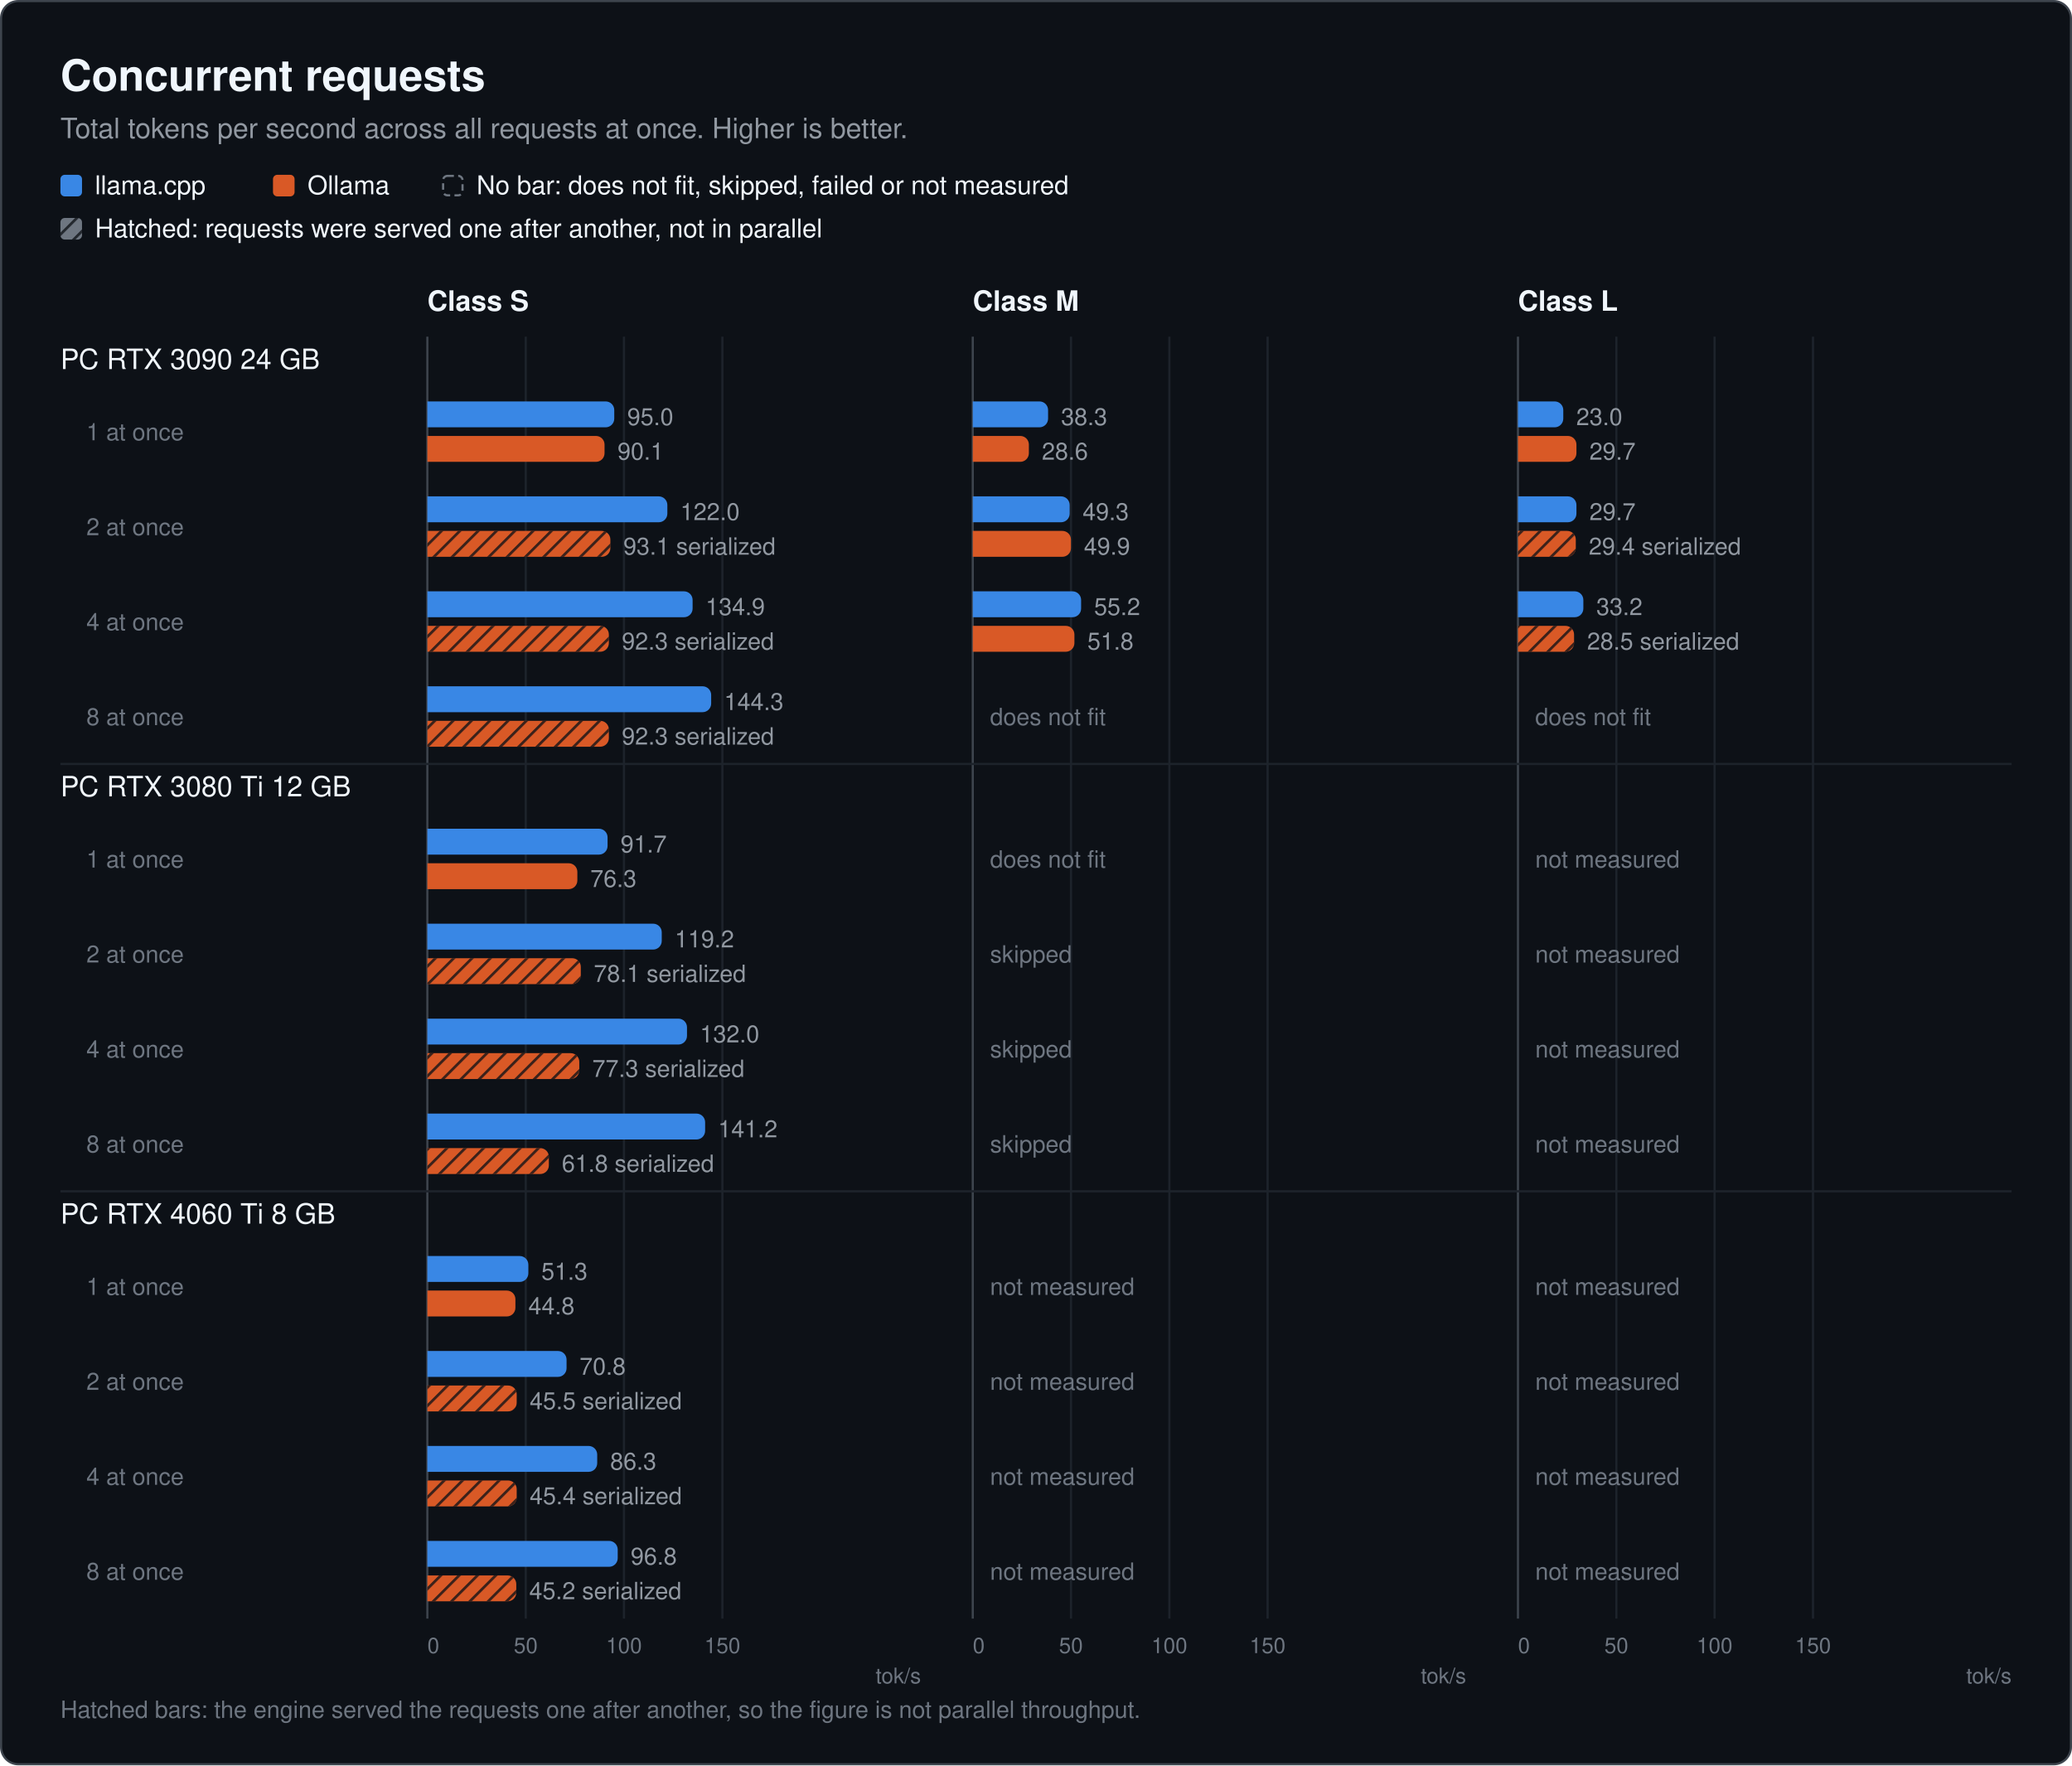
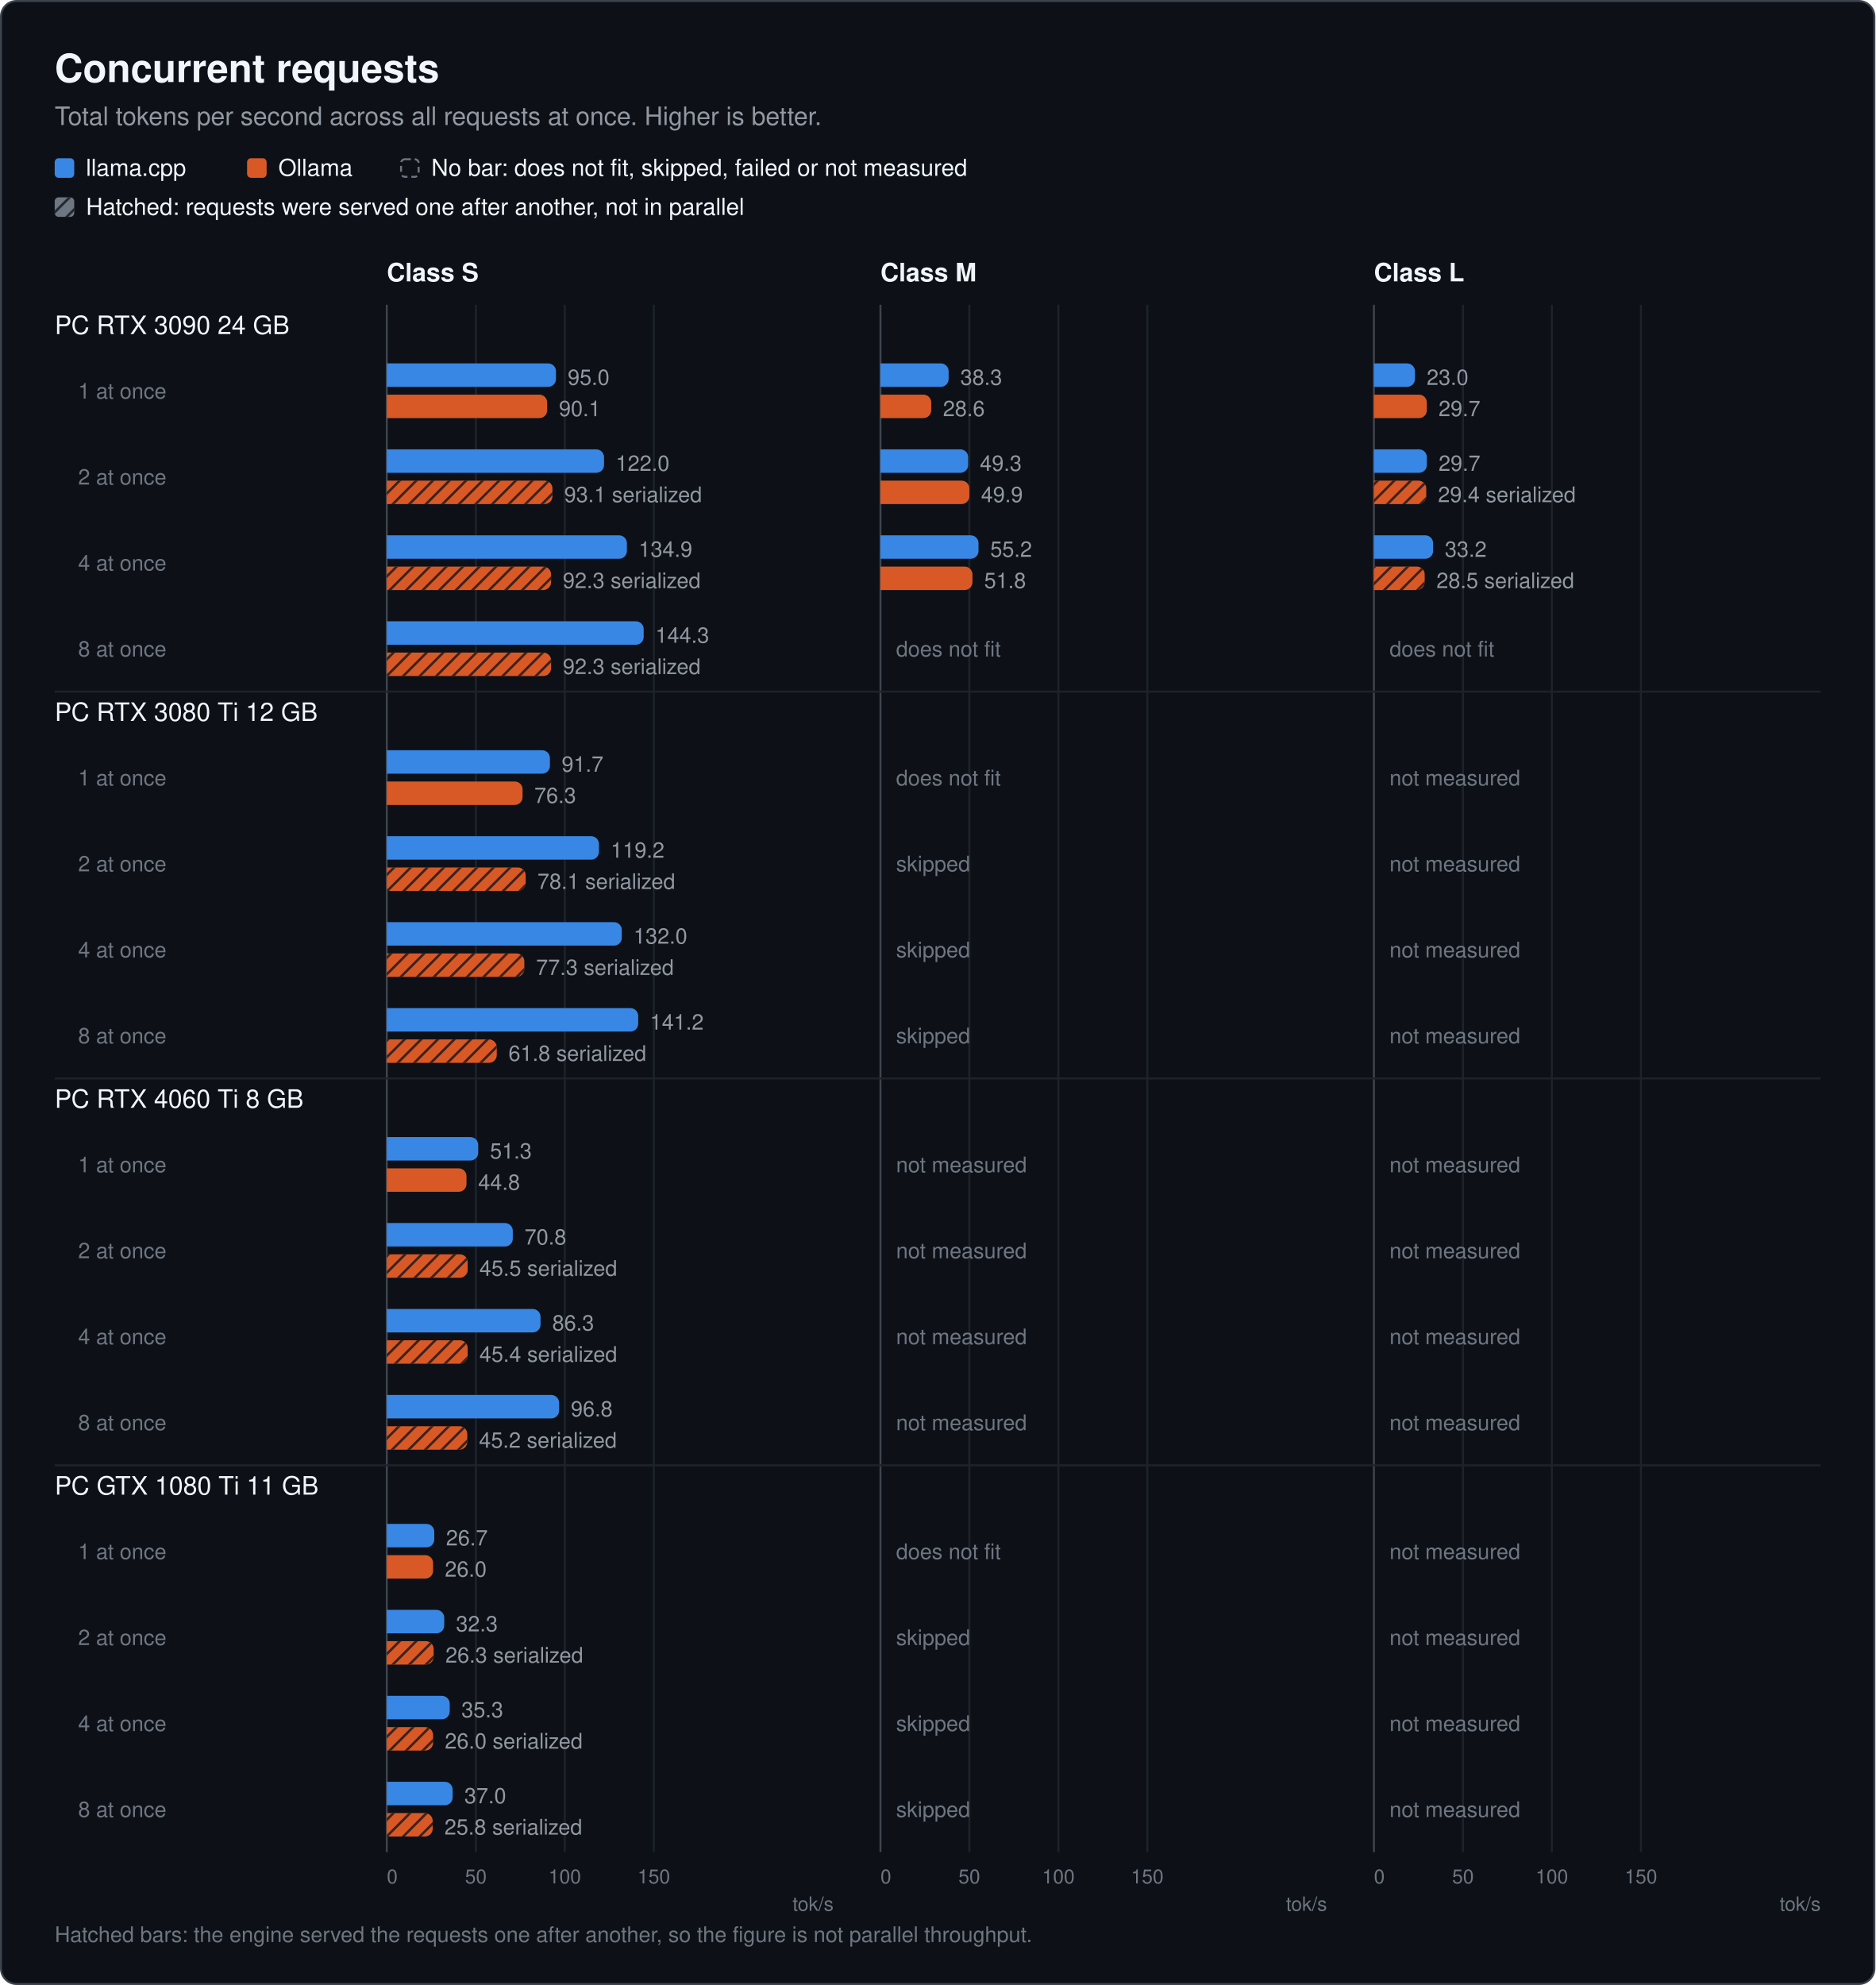
- <svg xmlns="http://www.w3.org/2000/svg" width="960" height="818" viewBox="0 0 960 818" role="img" aria-label="Total throughput with several parallel requests per device, model class and engine">
+ <svg xmlns="http://www.w3.org/2000/svg" width="960" height="1016" viewBox="0 0 960 1016" role="img" aria-label="Total throughput with several parallel requests per device, model class and engine">
  <style>
    text { font-family: system-ui, -apple-system, "Segoe UI", Helvetica, Arial, sans-serif; fill: #9198a1; }
    .title { font-size: 20px; font-weight: 600; fill: #f0f6fc; }
    .section { font-size: 15px; font-weight: 600; fill: #f0f6fc; }
    .panel { font-size: 13px; font-weight: 600; fill: #f0f6fc; }
    .device { font-size: 13px; fill: #f0f6fc; }
    .sub { font-size: 13px; }
    .legend { font-size: 12px; fill: #f0f6fc; }
    .value { font-size: 11px; font-variant-numeric: tabular-nums; }
    .tick { font-size: 10px; fill: #6e7681; font-variant-numeric: tabular-nums; }
    .muted, .note, .foot { fill: #6e7681; }
    .note { font-size: 11px; }
    .foot { font-size: 11px; }
    .cell { font-size: 12px; font-weight: 600; font-variant-numeric: tabular-nums; }
    .limitlabel { font-size: 10px; fill: #6e7681; }
    .grid { stroke: #1d232b; stroke-width: 1; }
    .row { stroke: #1d232b; stroke-width: 1; }
    .base { stroke: #3d444d; stroke-width: 1; }
    .limit { stroke: #4d5560; stroke-width: 1; stroke-dasharray: 2 3; }
    .gapbox { fill: none; stroke: #6e7681; stroke-width: 1; stroke-dasharray: 3 2; }
    </style>
  <defs>
    <pattern id="hatch" width="6" height="6" patternUnits="userSpaceOnUse" patternTransform="rotate(45)">
      <line x1="0" y1="0" x2="0" y2="6" stroke="#0d1117" stroke-width="2.5" opacity="0.75" />
    </pattern>
  </defs>
-   <rect x="0.5" y="0.5" width="959" height="817" rx="8" fill="#0d1117" stroke="#3d444d" />
+   <rect x="0.5" y="0.5" width="959" height="1015" rx="8" fill="#0d1117" stroke="#3d444d" />
  <text x="28" y="42" class="title">Concurrent requests</text>
  <text x="28" y="64" class="sub">Total tokens per second across all requests at once. Higher is better.</text>
  <rect x="28" y="81" width="10" height="10" rx="2" fill="#3987e5" />
  <text x="44" y="90" class="legend">llama.cpp</text>
  <rect x="126.48" y="81" width="10" height="10" rx="2" fill="#d95926" />
  <text x="142.48" y="90" class="legend">Ollama</text>
  <rect x="205.3" y="81.5" width="9" height="9" rx="2" class="gapbox" />
  <text x="220.8" y="90" class="legend">No bar: does not fit, skipped, failed or not measured</text>
  <rect x="28" y="101" width="10" height="10" rx="2" fill="#6e7681" />
  <rect x="28" y="101" width="10" height="10" rx="2" fill="url(#hatch)" />
  <text x="44" y="110" class="legend">Hatched: requests were served one after another, not in parallel</text>
  <text x="198.0" y="144" class="panel">Class S</text>
  <text x="450.7" y="144" class="panel">Class M</text>
  <text x="703.3" y="144" class="panel">Class L</text>
-   <text x="198.0" y="766" class="tick" text-anchor="start">0</text>
-   <line x1="243.6" y1="156" x2="243.6" y2="750" class="grid" />
-   <text x="243.6" y="766" class="tick" text-anchor="middle">50</text>
-   <line x1="289.1" y1="156" x2="289.1" y2="750" class="grid" />
-   <text x="289.1" y="766" class="tick" text-anchor="middle">100</text>
-   <line x1="334.7" y1="156" x2="334.7" y2="750" class="grid" />
-   <text x="334.7" y="766" class="tick" text-anchor="middle">150</text>
-   <line x1="198.0" y1="156" x2="198.0" y2="750" class="base" />
-   <text x="426.7" y="780" class="tick" text-anchor="end">tok/s</text>
+   <text x="198.0" y="964" class="tick" text-anchor="start">0</text>
+   <line x1="243.6" y1="156" x2="243.6" y2="948" class="grid" />
+   <text x="243.6" y="964" class="tick" text-anchor="middle">50</text>
+   <line x1="289.1" y1="156" x2="289.1" y2="948" class="grid" />
+   <text x="289.1" y="964" class="tick" text-anchor="middle">100</text>
+   <line x1="334.7" y1="156" x2="334.7" y2="948" class="grid" />
+   <text x="334.7" y="964" class="tick" text-anchor="middle">150</text>
+   <line x1="198.0" y1="156" x2="198.0" y2="948" class="base" />
+   <text x="426.7" y="978" class="tick" text-anchor="end">tok/s</text>
  <path d="M198.0,186.0H280.6A4,4 0 0 1 284.6,190.0V194.0A4,4 0 0 1 280.6,198.0H198.0Z" fill="#3987e5" />
  <text x="290.6" y="197.0" class="value">95.0</text>
  <path d="M198.0,202.0H276.1A4,4 0 0 1 280.1,206.0V210.0A4,4 0 0 1 276.1,214.0H198.0Z" fill="#d95926" />
  <text x="286.1" y="213.0" class="value">90.1</text>
  <path d="M198.0,230.0H305.2A4,4 0 0 1 309.2,234.0V238.0A4,4 0 0 1 305.2,242.0H198.0Z" fill="#3987e5" />
  <text x="315.2" y="241.0" class="value">122.0</text>
  <path d="M198.0,246.0H278.8A4,4 0 0 1 282.8,250.0V254.0A4,4 0 0 1 278.8,258.0H198.0Z" fill="#d95926" />
  <path d="M198.0,246.0H278.8A4,4 0 0 1 282.8,250.0V254.0A4,4 0 0 1 278.8,258.0H198.0Z" fill="url(#hatch)" />
  <text x="288.8" y="257.0" class="value">93.1 serialized</text>
  <path d="M198.0,274.0H316.9A4,4 0 0 1 320.9,278.0V282.0A4,4 0 0 1 316.9,286.0H198.0Z" fill="#3987e5" />
  <text x="326.9" y="285.0" class="value">134.9</text>
  <path d="M198.0,290.0H278.1A4,4 0 0 1 282.1,294.0V298.0A4,4 0 0 1 278.1,302.0H198.0Z" fill="#d95926" />
  <path d="M198.0,290.0H278.1A4,4 0 0 1 282.1,294.0V298.0A4,4 0 0 1 278.1,302.0H198.0Z" fill="url(#hatch)" />
  <text x="288.1" y="301.0" class="value">92.3 serialized</text>
  <path d="M198.0,318.0H325.5A4,4 0 0 1 329.5,322.0V326.0A4,4 0 0 1 325.5,330.0H198.0Z" fill="#3987e5" />
  <text x="335.5" y="329.0" class="value">144.3</text>
  <path d="M198.0,334.0H278.1A4,4 0 0 1 282.1,338.0V342.0A4,4 0 0 1 278.1,346.0H198.0Z" fill="#d95926" />
  <path d="M198.0,334.0H278.1A4,4 0 0 1 282.1,338.0V342.0A4,4 0 0 1 278.1,346.0H198.0Z" fill="url(#hatch)" />
  <text x="288.1" y="345.0" class="value">92.3 serialized</text>
  <path d="M198.0,384.0H277.5A4,4 0 0 1 281.5,388.0V392.0A4,4 0 0 1 277.5,396.0H198.0Z" fill="#3987e5" />
  <text x="287.5" y="395.0" class="value">91.7</text>
  <path d="M198.0,400.0H263.5A4,4 0 0 1 267.5,404.0V408.0A4,4 0 0 1 263.5,412.0H198.0Z" fill="#d95926" />
  <text x="273.5" y="411.0" class="value">76.3</text>
  <path d="M198.0,428.0H302.6A4,4 0 0 1 306.6,432.0V436.0A4,4 0 0 1 302.6,440.0H198.0Z" fill="#3987e5" />
  <text x="312.6" y="439.0" class="value">119.2</text>
  <path d="M198.0,444.0H265.1A4,4 0 0 1 269.1,448.0V452.0A4,4 0 0 1 265.1,456.0H198.0Z" fill="#d95926" />
  <path d="M198.0,444.0H265.1A4,4 0 0 1 269.1,448.0V452.0A4,4 0 0 1 265.1,456.0H198.0Z" fill="url(#hatch)" />
  <text x="275.1" y="455.0" class="value">78.1 serialized</text>
  <path d="M198.0,472.0H314.3A4,4 0 0 1 318.3,476.0V480.0A4,4 0 0 1 314.3,484.0H198.0Z" fill="#3987e5" />
  <text x="324.3" y="483.0" class="value">132.0</text>
  <path d="M198.0,488.0H264.4A4,4 0 0 1 268.4,492.0V496.0A4,4 0 0 1 264.4,500.0H198.0Z" fill="#d95926" />
  <path d="M198.0,488.0H264.4A4,4 0 0 1 268.4,492.0V496.0A4,4 0 0 1 264.4,500.0H198.0Z" fill="url(#hatch)" />
  <text x="274.4" y="499.0" class="value">77.3 serialized</text>
  <path d="M198.0,516.0H322.7A4,4 0 0 1 326.7,520.0V524.0A4,4 0 0 1 322.7,528.0H198.0Z" fill="#3987e5" />
  <text x="332.7" y="527.0" class="value">141.2</text>
  <path d="M198.0,532.0H250.3A4,4 0 0 1 254.3,536.0V540.0A4,4 0 0 1 250.3,544.0H198.0Z" fill="#d95926" />
  <path d="M198.0,532.0H250.3A4,4 0 0 1 254.3,536.0V540.0A4,4 0 0 1 250.3,544.0H198.0Z" fill="url(#hatch)" />
  <text x="260.3" y="543.0" class="value">61.8 serialized</text>
  <path d="M198.0,582.0H240.8A4,4 0 0 1 244.8,586.0V590.0A4,4 0 0 1 240.8,594.0H198.0Z" fill="#3987e5" />
  <text x="250.8" y="593.0" class="value">51.3</text>
  <path d="M198.0,598.0H234.8A4,4 0 0 1 238.8,602.0V606.0A4,4 0 0 1 234.8,610.0H198.0Z" fill="#d95926" />
  <text x="244.8" y="609.0" class="value">44.8</text>
  <path d="M198.0,626.0H258.5A4,4 0 0 1 262.5,630.0V634.0A4,4 0 0 1 258.5,638.0H198.0Z" fill="#3987e5" />
  <text x="268.5" y="637.0" class="value">70.8</text>
  <path d="M198.0,642.0H235.4A4,4 0 0 1 239.4,646.0V650.0A4,4 0 0 1 235.4,654.0H198.0Z" fill="#d95926" />
  <path d="M198.0,642.0H235.4A4,4 0 0 1 239.4,646.0V650.0A4,4 0 0 1 235.4,654.0H198.0Z" fill="url(#hatch)" />
  <text x="245.4" y="653.0" class="value">45.5 serialized</text>
  <path d="M198.0,670.0H272.7A4,4 0 0 1 276.7,674.0V678.0A4,4 0 0 1 272.7,682.0H198.0Z" fill="#3987e5" />
  <text x="282.7" y="681.0" class="value">86.3</text>
  <path d="M198.0,686.0H235.4A4,4 0 0 1 239.4,690.0V694.0A4,4 0 0 1 235.4,698.0H198.0Z" fill="#d95926" />
  <path d="M198.0,686.0H235.4A4,4 0 0 1 239.4,690.0V694.0A4,4 0 0 1 235.4,698.0H198.0Z" fill="url(#hatch)" />
  <text x="245.4" y="697.0" class="value">45.4 serialized</text>
  <path d="M198.0,714.0H282.2A4,4 0 0 1 286.2,718.0V722.0A4,4 0 0 1 282.2,726.0H198.0Z" fill="#3987e5" />
  <text x="292.2" y="725.0" class="value">96.8</text>
  <path d="M198.0,730.0H235.2A4,4 0 0 1 239.2,734.0V738.0A4,4 0 0 1 235.2,742.0H198.0Z" fill="#d95926" />
  <path d="M198.0,730.0H235.2A4,4 0 0 1 239.2,734.0V738.0A4,4 0 0 1 235.2,742.0H198.0Z" fill="url(#hatch)" />
  <text x="245.2" y="741.0" class="value">45.2 serialized</text>
-   <text x="450.7" y="766" class="tick" text-anchor="start">0</text>
-   <line x1="496.2" y1="156" x2="496.2" y2="750" class="grid" />
-   <text x="496.2" y="766" class="tick" text-anchor="middle">50</text>
-   <line x1="541.8" y1="156" x2="541.8" y2="750" class="grid" />
-   <text x="541.8" y="766" class="tick" text-anchor="middle">100</text>
-   <line x1="587.3" y1="156" x2="587.3" y2="750" class="grid" />
-   <text x="587.3" y="766" class="tick" text-anchor="middle">150</text>
-   <line x1="450.7" y1="156" x2="450.7" y2="750" class="base" />
-   <text x="679.3" y="780" class="tick" text-anchor="end">tok/s</text>
+   <path d="M198.0,780.0H218.3A4,4 0 0 1 222.3,784.0V788.0A4,4 0 0 1 218.3,792.0H198.0Z" fill="#3987e5" />
+   <text x="228.3" y="791.0" class="value">26.7</text>
+   <path d="M198.0,796.0H217.7A4,4 0 0 1 221.7,800.0V804.0A4,4 0 0 1 217.7,808.0H198.0Z" fill="#d95926" />
+   <text x="227.7" y="807.0" class="value">26.0</text>
+   <path d="M198.0,824.0H223.4A4,4 0 0 1 227.4,828.0V832.0A4,4 0 0 1 223.4,836.0H198.0Z" fill="#3987e5" />
+   <text x="233.4" y="835.0" class="value">32.3</text>
+   <path d="M198.0,840.0H218.0A4,4 0 0 1 222.0,844.0V848.0A4,4 0 0 1 218.0,852.0H198.0Z" fill="#d95926" />
+   <path d="M198.0,840.0H218.0A4,4 0 0 1 222.0,844.0V848.0A4,4 0 0 1 218.0,852.0H198.0Z" fill="url(#hatch)" />
+   <text x="228.0" y="851.0" class="value">26.3 serialized</text>
+   <path d="M198.0,868.0H226.2A4,4 0 0 1 230.2,872.0V876.0A4,4 0 0 1 226.2,880.0H198.0Z" fill="#3987e5" />
+   <text x="236.2" y="879.0" class="value">35.3</text>
+   <path d="M198.0,884.0H217.7A4,4 0 0 1 221.7,888.0V892.0A4,4 0 0 1 217.7,896.0H198.0Z" fill="#d95926" />
+   <path d="M198.0,884.0H217.7A4,4 0 0 1 221.7,888.0V892.0A4,4 0 0 1 217.7,896.0H198.0Z" fill="url(#hatch)" />
+   <text x="227.7" y="895.0" class="value">26.0 serialized</text>
+   <path d="M198.0,912.0H227.7A4,4 0 0 1 231.7,916.0V920.0A4,4 0 0 1 227.7,924.0H198.0Z" fill="#3987e5" />
+   <text x="237.7" y="923.0" class="value">37.0</text>
+   <path d="M198.0,928.0H217.5A4,4 0 0 1 221.5,932.0V936.0A4,4 0 0 1 217.5,940.0H198.0Z" fill="#d95926" />
+   <path d="M198.0,928.0H217.5A4,4 0 0 1 221.5,932.0V936.0A4,4 0 0 1 217.5,940.0H198.0Z" fill="url(#hatch)" />
+   <text x="227.5" y="939.0" class="value">25.8 serialized</text>
+   <text x="450.7" y="964" class="tick" text-anchor="start">0</text>
+   <line x1="496.2" y1="156" x2="496.2" y2="948" class="grid" />
+   <text x="496.2" y="964" class="tick" text-anchor="middle">50</text>
+   <line x1="541.8" y1="156" x2="541.8" y2="948" class="grid" />
+   <text x="541.8" y="964" class="tick" text-anchor="middle">100</text>
+   <line x1="587.3" y1="156" x2="587.3" y2="948" class="grid" />
+   <text x="587.3" y="964" class="tick" text-anchor="middle">150</text>
+   <line x1="450.7" y1="156" x2="450.7" y2="948" class="base" />
+   <text x="679.3" y="978" class="tick" text-anchor="end">tok/s</text>
  <path d="M450.7,186.0H481.6A4,4 0 0 1 485.6,190.0V194.0A4,4 0 0 1 481.6,198.0H450.7Z" fill="#3987e5" />
  <text x="491.6" y="197.0" class="value">38.3</text>
  <path d="M450.7,202.0H472.7A4,4 0 0 1 476.7,206.0V210.0A4,4 0 0 1 472.7,214.0H450.7Z" fill="#d95926" />
  <text x="482.7" y="213.0" class="value">28.6</text>
  <path d="M450.7,230.0H491.6A4,4 0 0 1 495.6,234.0V238.0A4,4 0 0 1 491.6,242.0H450.7Z" fill="#3987e5" />
  <text x="501.6" y="241.0" class="value">49.3</text>
  <path d="M450.7,246.0H492.2A4,4 0 0 1 496.2,250.0V254.0A4,4 0 0 1 492.2,258.0H450.7Z" fill="#d95926" />
  <text x="502.2" y="257.0" class="value">49.9</text>
  <path d="M450.7,274.0H496.9A4,4 0 0 1 500.9,278.0V282.0A4,4 0 0 1 496.9,286.0H450.7Z" fill="#3987e5" />
  <text x="506.9" y="285.0" class="value">55.2</text>
  <path d="M450.7,290.0H493.8A4,4 0 0 1 497.8,294.0V298.0A4,4 0 0 1 493.8,302.0H450.7Z" fill="#d95926" />
  <text x="503.8" y="301.0" class="value">51.8</text>
  <text x="458.7" y="336.0" class="note">does not fit</text>
  <text x="458.7" y="402.0" class="note">does not fit</text>
  <text x="458.7" y="446.0" class="note">skipped</text>
  <text x="458.7" y="490.0" class="note">skipped</text>
  <text x="458.7" y="534.0" class="note">skipped</text>
  <text x="458.7" y="600.0" class="note">not measured</text>
  <text x="458.7" y="644.0" class="note">not measured</text>
  <text x="458.7" y="688.0" class="note">not measured</text>
  <text x="458.7" y="732.0" class="note">not measured</text>
-   <text x="703.3" y="766" class="tick" text-anchor="start">0</text>
-   <line x1="748.9" y1="156" x2="748.9" y2="750" class="grid" />
-   <text x="748.9" y="766" class="tick" text-anchor="middle">50</text>
-   <line x1="794.4" y1="156" x2="794.4" y2="750" class="grid" />
-   <text x="794.4" y="766" class="tick" text-anchor="middle">100</text>
-   <line x1="840.0" y1="156" x2="840.0" y2="750" class="grid" />
-   <text x="840.0" y="766" class="tick" text-anchor="middle">150</text>
-   <line x1="703.3" y1="156" x2="703.3" y2="750" class="base" />
-   <text x="932.0" y="780" class="tick" text-anchor="end">tok/s</text>
+   <text x="458.7" y="798.0" class="note">does not fit</text>
+   <text x="458.7" y="842.0" class="note">skipped</text>
+   <text x="458.7" y="886.0" class="note">skipped</text>
+   <text x="458.7" y="930.0" class="note">skipped</text>
+   <text x="703.3" y="964" class="tick" text-anchor="start">0</text>
+   <line x1="748.9" y1="156" x2="748.9" y2="948" class="grid" />
+   <text x="748.9" y="964" class="tick" text-anchor="middle">50</text>
+   <line x1="794.4" y1="156" x2="794.4" y2="948" class="grid" />
+   <text x="794.4" y="964" class="tick" text-anchor="middle">100</text>
+   <line x1="840.0" y1="156" x2="840.0" y2="948" class="grid" />
+   <text x="840.0" y="964" class="tick" text-anchor="middle">150</text>
+   <line x1="703.3" y1="156" x2="703.3" y2="948" class="base" />
+   <text x="932.0" y="978" class="tick" text-anchor="end">tok/s</text>
  <path d="M703.3,186.0H720.3A4,4 0 0 1 724.3,190.0V194.0A4,4 0 0 1 720.3,198.0H703.3Z" fill="#3987e5" />
  <text x="730.3" y="197.0" class="value">23.0</text>
  <path d="M703.3,202.0H726.4A4,4 0 0 1 730.4,206.0V210.0A4,4 0 0 1 726.4,214.0H703.3Z" fill="#d95926" />
  <text x="736.4" y="213.0" class="value">29.7</text>
  <path d="M703.3,230.0H726.4A4,4 0 0 1 730.4,234.0V238.0A4,4 0 0 1 726.4,242.0H703.3Z" fill="#3987e5" />
  <text x="736.4" y="241.0" class="value">29.7</text>
  <path d="M703.3,246.0H726.1A4,4 0 0 1 730.1,250.0V254.0A4,4 0 0 1 726.1,258.0H703.3Z" fill="#d95926" />
  <path d="M703.3,246.0H726.1A4,4 0 0 1 730.1,250.0V254.0A4,4 0 0 1 726.1,258.0H703.3Z" fill="url(#hatch)" />
  <text x="736.1" y="257.0" class="value">29.4 serialized</text>
  <path d="M703.3,274.0H729.6A4,4 0 0 1 733.6,278.0V282.0A4,4 0 0 1 729.6,286.0H703.3Z" fill="#3987e5" />
  <text x="739.6" y="285.0" class="value">33.2</text>
  <path d="M703.3,290.0H725.3A4,4 0 0 1 729.3,294.0V298.0A4,4 0 0 1 725.3,302.0H703.3Z" fill="#d95926" />
  <path d="M703.3,290.0H725.3A4,4 0 0 1 729.3,294.0V298.0A4,4 0 0 1 725.3,302.0H703.3Z" fill="url(#hatch)" />
  <text x="735.3" y="301.0" class="value">28.5 serialized</text>
  <text x="711.3" y="336.0" class="note">does not fit</text>
  <text x="711.3" y="402.0" class="note">not measured</text>
  <text x="711.3" y="446.0" class="note">not measured</text>
  <text x="711.3" y="490.0" class="note">not measured</text>
  <text x="711.3" y="534.0" class="note">not measured</text>
  <text x="711.3" y="600.0" class="note">not measured</text>
  <text x="711.3" y="644.0" class="note">not measured</text>
  <text x="711.3" y="688.0" class="note">not measured</text>
  <text x="711.3" y="732.0" class="note">not measured</text>
+   <text x="711.3" y="798.0" class="note">not measured</text>
+   <text x="711.3" y="842.0" class="note">not measured</text>
+   <text x="711.3" y="886.0" class="note">not measured</text>
+   <text x="711.3" y="930.0" class="note">not measured</text>
  <text x="28" y="171" class="device">PC RTX 3090 24 GB</text>
  <text x="40" y="204.0" class="note">1 at once</text>
  <text x="40" y="248.0" class="note">2 at once</text>
  <text x="40" y="292.0" class="note">4 at once</text>
  <text x="40" y="336.0" class="note">8 at once</text>
  <line x1="28" y1="354" x2="932" y2="354" class="row" />
  <text x="28" y="369" class="device">PC RTX 3080 Ti 12 GB</text>
  <text x="40" y="402.0" class="note">1 at once</text>
  <text x="40" y="446.0" class="note">2 at once</text>
  <text x="40" y="490.0" class="note">4 at once</text>
  <text x="40" y="534.0" class="note">8 at once</text>
  <line x1="28" y1="552" x2="932" y2="552" class="row" />
  <text x="28" y="567" class="device">PC RTX 4060 Ti 8 GB</text>
  <text x="40" y="600.0" class="note">1 at once</text>
  <text x="40" y="644.0" class="note">2 at once</text>
  <text x="40" y="688.0" class="note">4 at once</text>
  <text x="40" y="732.0" class="note">8 at once</text>
-   <text x="28" y="796" class="foot">Hatched bars: the engine served the requests one after another, so the figure is not parallel throughput.</text>
+   <line x1="28" y1="750" x2="932" y2="750" class="row" />
+   <text x="28" y="765" class="device">PC GTX 1080 Ti 11 GB</text>
+   <text x="40" y="798.0" class="note">1 at once</text>
+   <text x="40" y="842.0" class="note">2 at once</text>
+   <text x="40" y="886.0" class="note">4 at once</text>
+   <text x="40" y="930.0" class="note">8 at once</text>
+   <text x="28" y="994" class="foot">Hatched bars: the engine served the requests one after another, so the figure is not parallel throughput.</text>
</svg>
